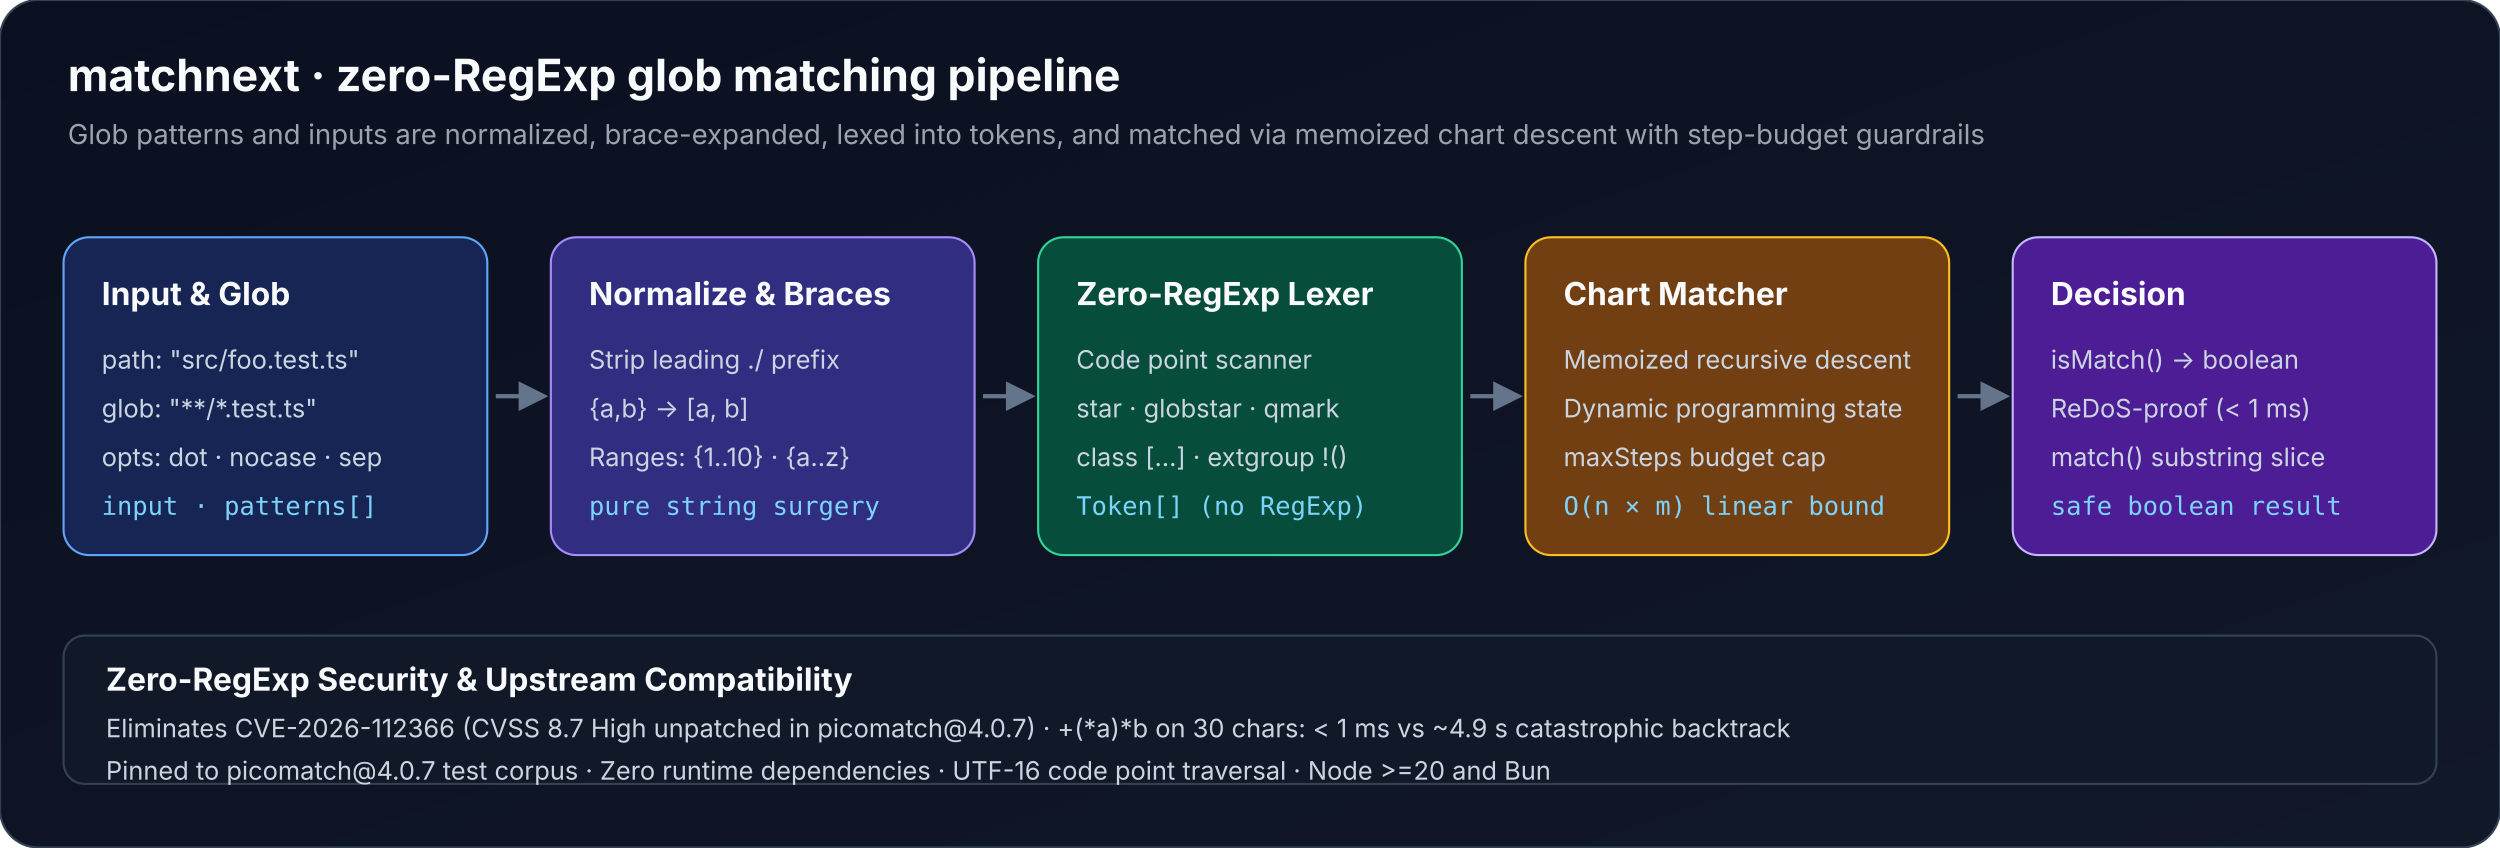
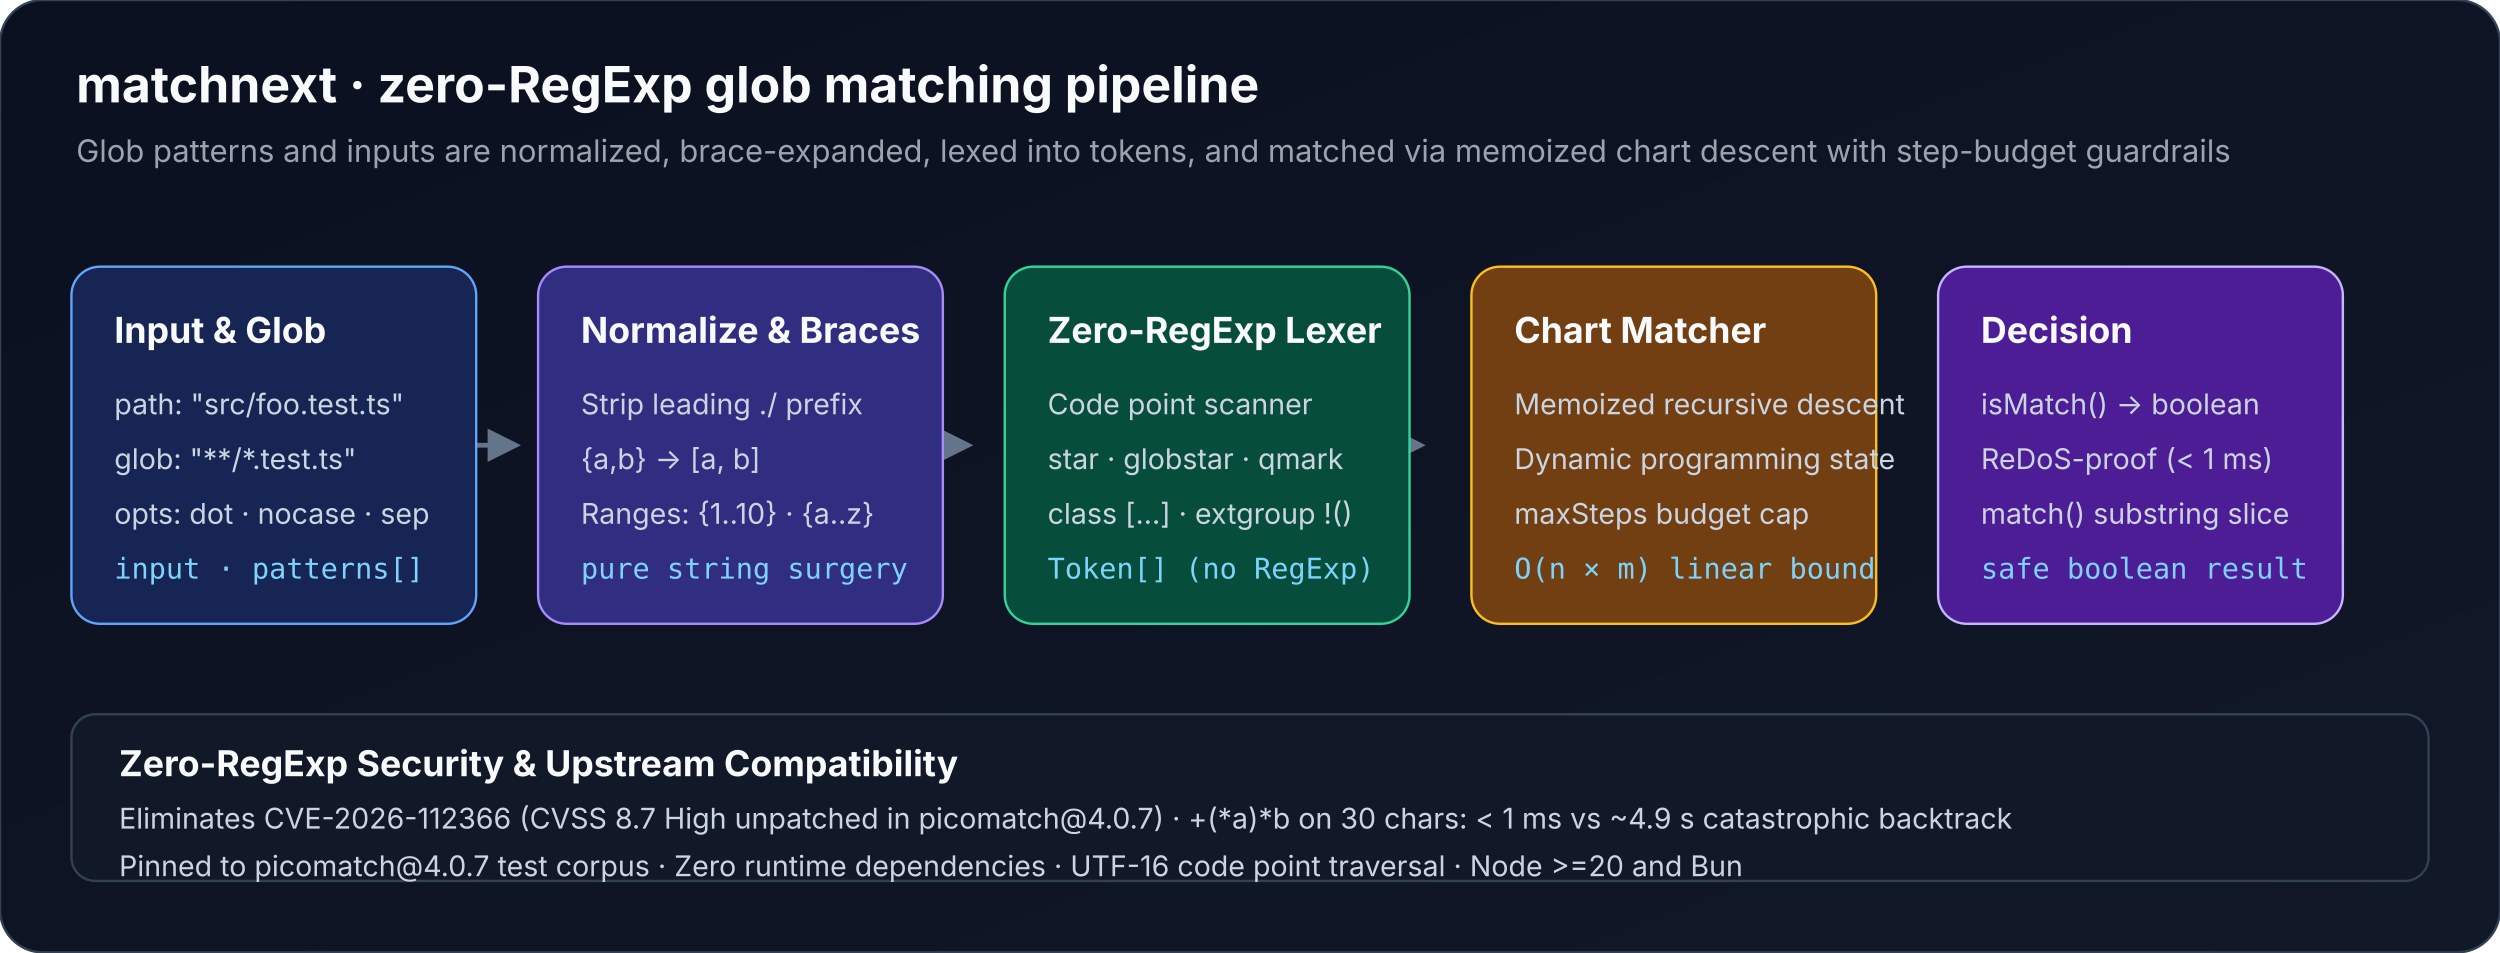
- <svg xmlns="http://www.w3.org/2000/svg" viewBox="0 0 1180 400" width="100%" role="img" aria-labelledby="title desc">
+ <svg xmlns="http://www.w3.org/2000/svg" viewBox="0 0 1050 400" width="100%" role="img" aria-labelledby="title desc">
  <defs>
    <linearGradient id="bg" x2="1" y2="1">
      <stop stop-color="#0b1020" />
      <stop offset="1" stop-color="#111827" />
    </linearGradient>
    <style>
      text{font-family:ui-sans-serif,system-ui,-apple-system,"Segoe UI",sans-serif;fill:#e5e7eb}
      .title{font-size:21px;font-weight:700;fill:#f8fafc}
      .sub{font-size:13px;fill:#9ca3af}
      .head{font-size:15px;font-weight:650;fill:#f8fafc}
      .body{font-size:12px;fill:#cbd5e1}
      .code{font:12px ui-monospace,SFMono-Regular,Menlo,monospace;fill:#7dd3fc}
    </style>
    <marker id="arrow" viewBox="0 0 10 10" refX="8" refY="5" markerWidth="7" markerHeight="7" orient="auto">
      <path d="M0 0L10 5L0 10z" fill="#64748b" />
    </marker>
  </defs>
-   <rect width="1180" height="400" rx="18" fill="url(#bg)" stroke="#334155" />
+   <rect width="1050" height="400" rx="18" fill="url(#bg)" stroke="#334155" />
  <text x="32" y="43" class="title">matchnext · zero-RegExp glob matching pipeline</text>
  <g fill="none" stroke="#64748b" stroke-width="2" marker-end="url(#arrow)">
-     <path d="M234 187h22" />
-     <path d="M464 187h22" />
-     <path d="M694 187h22" />
-     <path d="M924 187h22" />
+     <path d="M194 187h22" />
+     <path d="M384 187h22" />
+     <path d="M574 187h22" />
+     <path d="M764 187h22" />
  </g>
  <text x="32" y="68" class="sub">Glob patterns and inputs are normalized, brace-expanded, lexed into tokens, and matched via memoized chart descent with step-budget guardrails</text>
-   <rect x="30" y="112" width="200" height="150" rx="12" fill="#172554" stroke="#60a5fa" />
+   <rect x="30" y="112" width="170" height="150" rx="12" fill="#172554" stroke="#60a5fa" />
  <text x="48" y="144" class="head">Input &amp; Glob</text>
  <text x="48" y="174" class="body">path: "src/foo.test.ts"</text>
  <text x="48" y="197" class="body">glob: "**/*.test.ts"</text>
  <text x="48" y="220" class="body">opts: dot · nocase · sep</text>
  <text x="48" y="243" class="code">input · patterns[]</text>
-   <rect x="260" y="112" width="200" height="150" rx="12" fill="#312e81" stroke="#a78bfa" />
-   <text x="278" y="144" class="head">Normalize &amp; Braces</text>
-   <text x="278" y="174" class="body">Strip leading ./ prefix</text>
-   <text x="278" y="197" class="body">{a,b} → [a, b]</text>
-   <text x="278" y="220" class="body">Ranges: {1..10} · {a..z}</text>
-   <text x="278" y="243" class="code">pure string surgery</text>
-   <rect x="490" y="112" width="200" height="150" rx="12" fill="#064e3b" stroke="#34d399" />
-   <text x="508" y="144" class="head">Zero-RegExp Lexer</text>
-   <text x="508" y="174" class="body">Code point scanner</text>
-   <text x="508" y="197" class="body">star · globstar · qmark</text>
-   <text x="508" y="220" class="body">class [...] · extgroup !()</text>
-   <text x="508" y="243" class="code">Token[] (no RegExp)</text>
-   <rect x="720" y="112" width="200" height="150" rx="12" fill="#713f12" stroke="#fbbf24" />
-   <text x="738" y="144" class="head">Chart Matcher</text>
-   <text x="738" y="174" class="body">Memoized recursive descent</text>
-   <text x="738" y="197" class="body">Dynamic programming state</text>
-   <text x="738" y="220" class="body">maxSteps budget cap</text>
-   <text x="738" y="243" class="code">O(n × m) linear bound</text>
-   <rect x="950" y="112" width="200" height="150" rx="12" fill="#4c1d95" stroke="#c4b5fd" />
-   <text x="968" y="144" class="head">Decision</text>
-   <text x="968" y="174" class="body">isMatch() → boolean</text>
-   <text x="968" y="197" class="body">ReDoS-proof (&lt; 1 ms)</text>
-   <text x="968" y="220" class="body">match() substring slice</text>
-   <text x="968" y="243" class="code">safe boolean result</text>
-   <rect x="30" y="300" width="1120" height="70" rx="10" fill="#111827" stroke="#334155" />
+   <rect x="226" y="112" width="170" height="150" rx="12" fill="#312e81" stroke="#a78bfa" />
+   <text x="244" y="144" class="head">Normalize &amp; Braces</text>
+   <text x="244" y="174" class="body">Strip leading ./ prefix</text>
+   <text x="244" y="197" class="body">{a,b} → [a, b]</text>
+   <text x="244" y="220" class="body">Ranges: {1..10} · {a..z}</text>
+   <text x="244" y="243" class="code">pure string surgery</text>
+   <rect x="422" y="112" width="170" height="150" rx="12" fill="#064e3b" stroke="#34d399" />
+   <text x="440" y="144" class="head">Zero-RegExp Lexer</text>
+   <text x="440" y="174" class="body">Code point scanner</text>
+   <text x="440" y="197" class="body">star · globstar · qmark</text>
+   <text x="440" y="220" class="body">class [...] · extgroup !()</text>
+   <text x="440" y="243" class="code">Token[] (no RegExp)</text>
+   <rect x="618" y="112" width="170" height="150" rx="12" fill="#713f12" stroke="#fbbf24" />
+   <text x="636" y="144" class="head">Chart Matcher</text>
+   <text x="636" y="174" class="body">Memoized recursive descent</text>
+   <text x="636" y="197" class="body">Dynamic programming state</text>
+   <text x="636" y="220" class="body">maxSteps budget cap</text>
+   <text x="636" y="243" class="code">O(n × m) linear bound</text>
+   <rect x="814" y="112" width="170" height="150" rx="12" fill="#4c1d95" stroke="#c4b5fd" />
+   <text x="832" y="144" class="head">Decision</text>
+   <text x="832" y="174" class="body">isMatch() → boolean</text>
+   <text x="832" y="197" class="body">ReDoS-proof (&lt; 1 ms)</text>
+   <text x="832" y="220" class="body">match() substring slice</text>
+   <text x="832" y="243" class="code">safe boolean result</text>
+   <rect x="30" y="300" width="990" height="70" rx="10" fill="#111827" stroke="#334155" />
  <text x="50" y="326" class="head">Zero-RegExp Security &amp; Upstream Compatibility</text>
  <text x="50" y="348" class="body">Eliminates CVE-2026-112366 (CVSS 8.7 High unpatched in picomatch@4.0.7) · +(*a)*b on 30 chars: &lt; 1 ms vs ~4.9 s catastrophic backtrack</text>
  <text x="50" y="368" class="body">Pinned to picomatch@4.0.7 test corpus · Zero runtime dependencies · UTF-16 code point traversal · Node &gt;=20 and Bun</text>
</svg>
